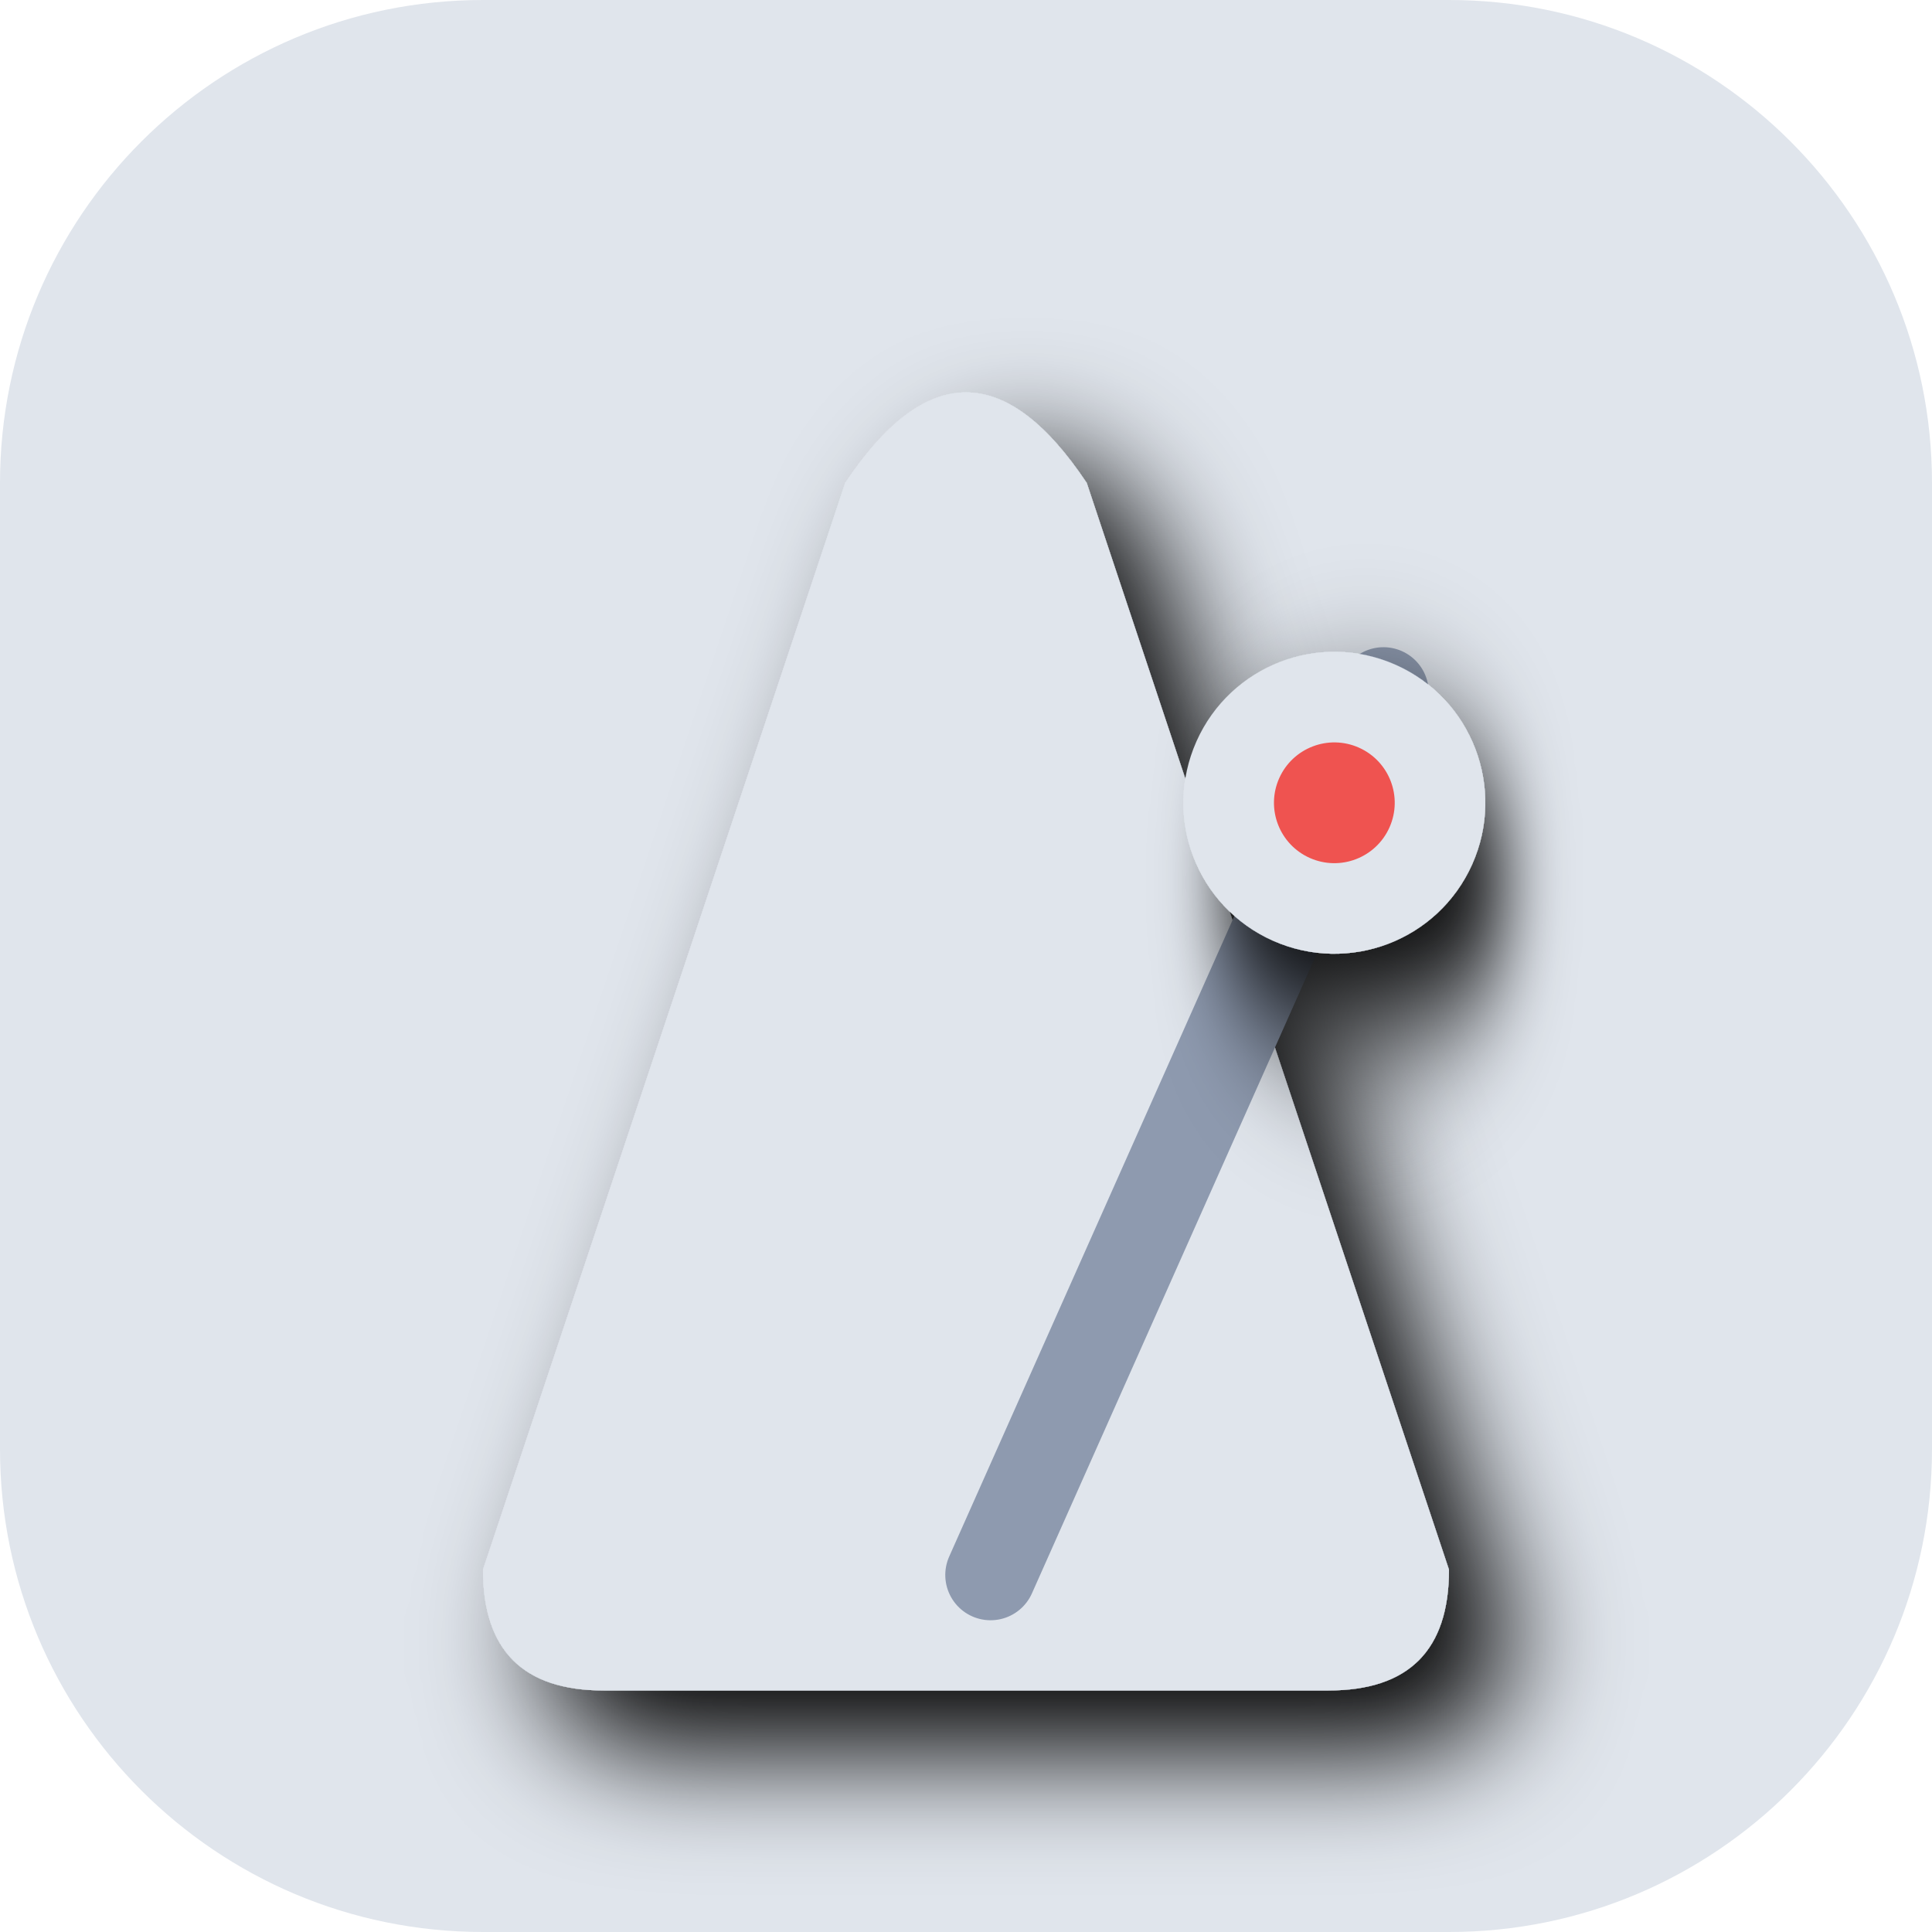
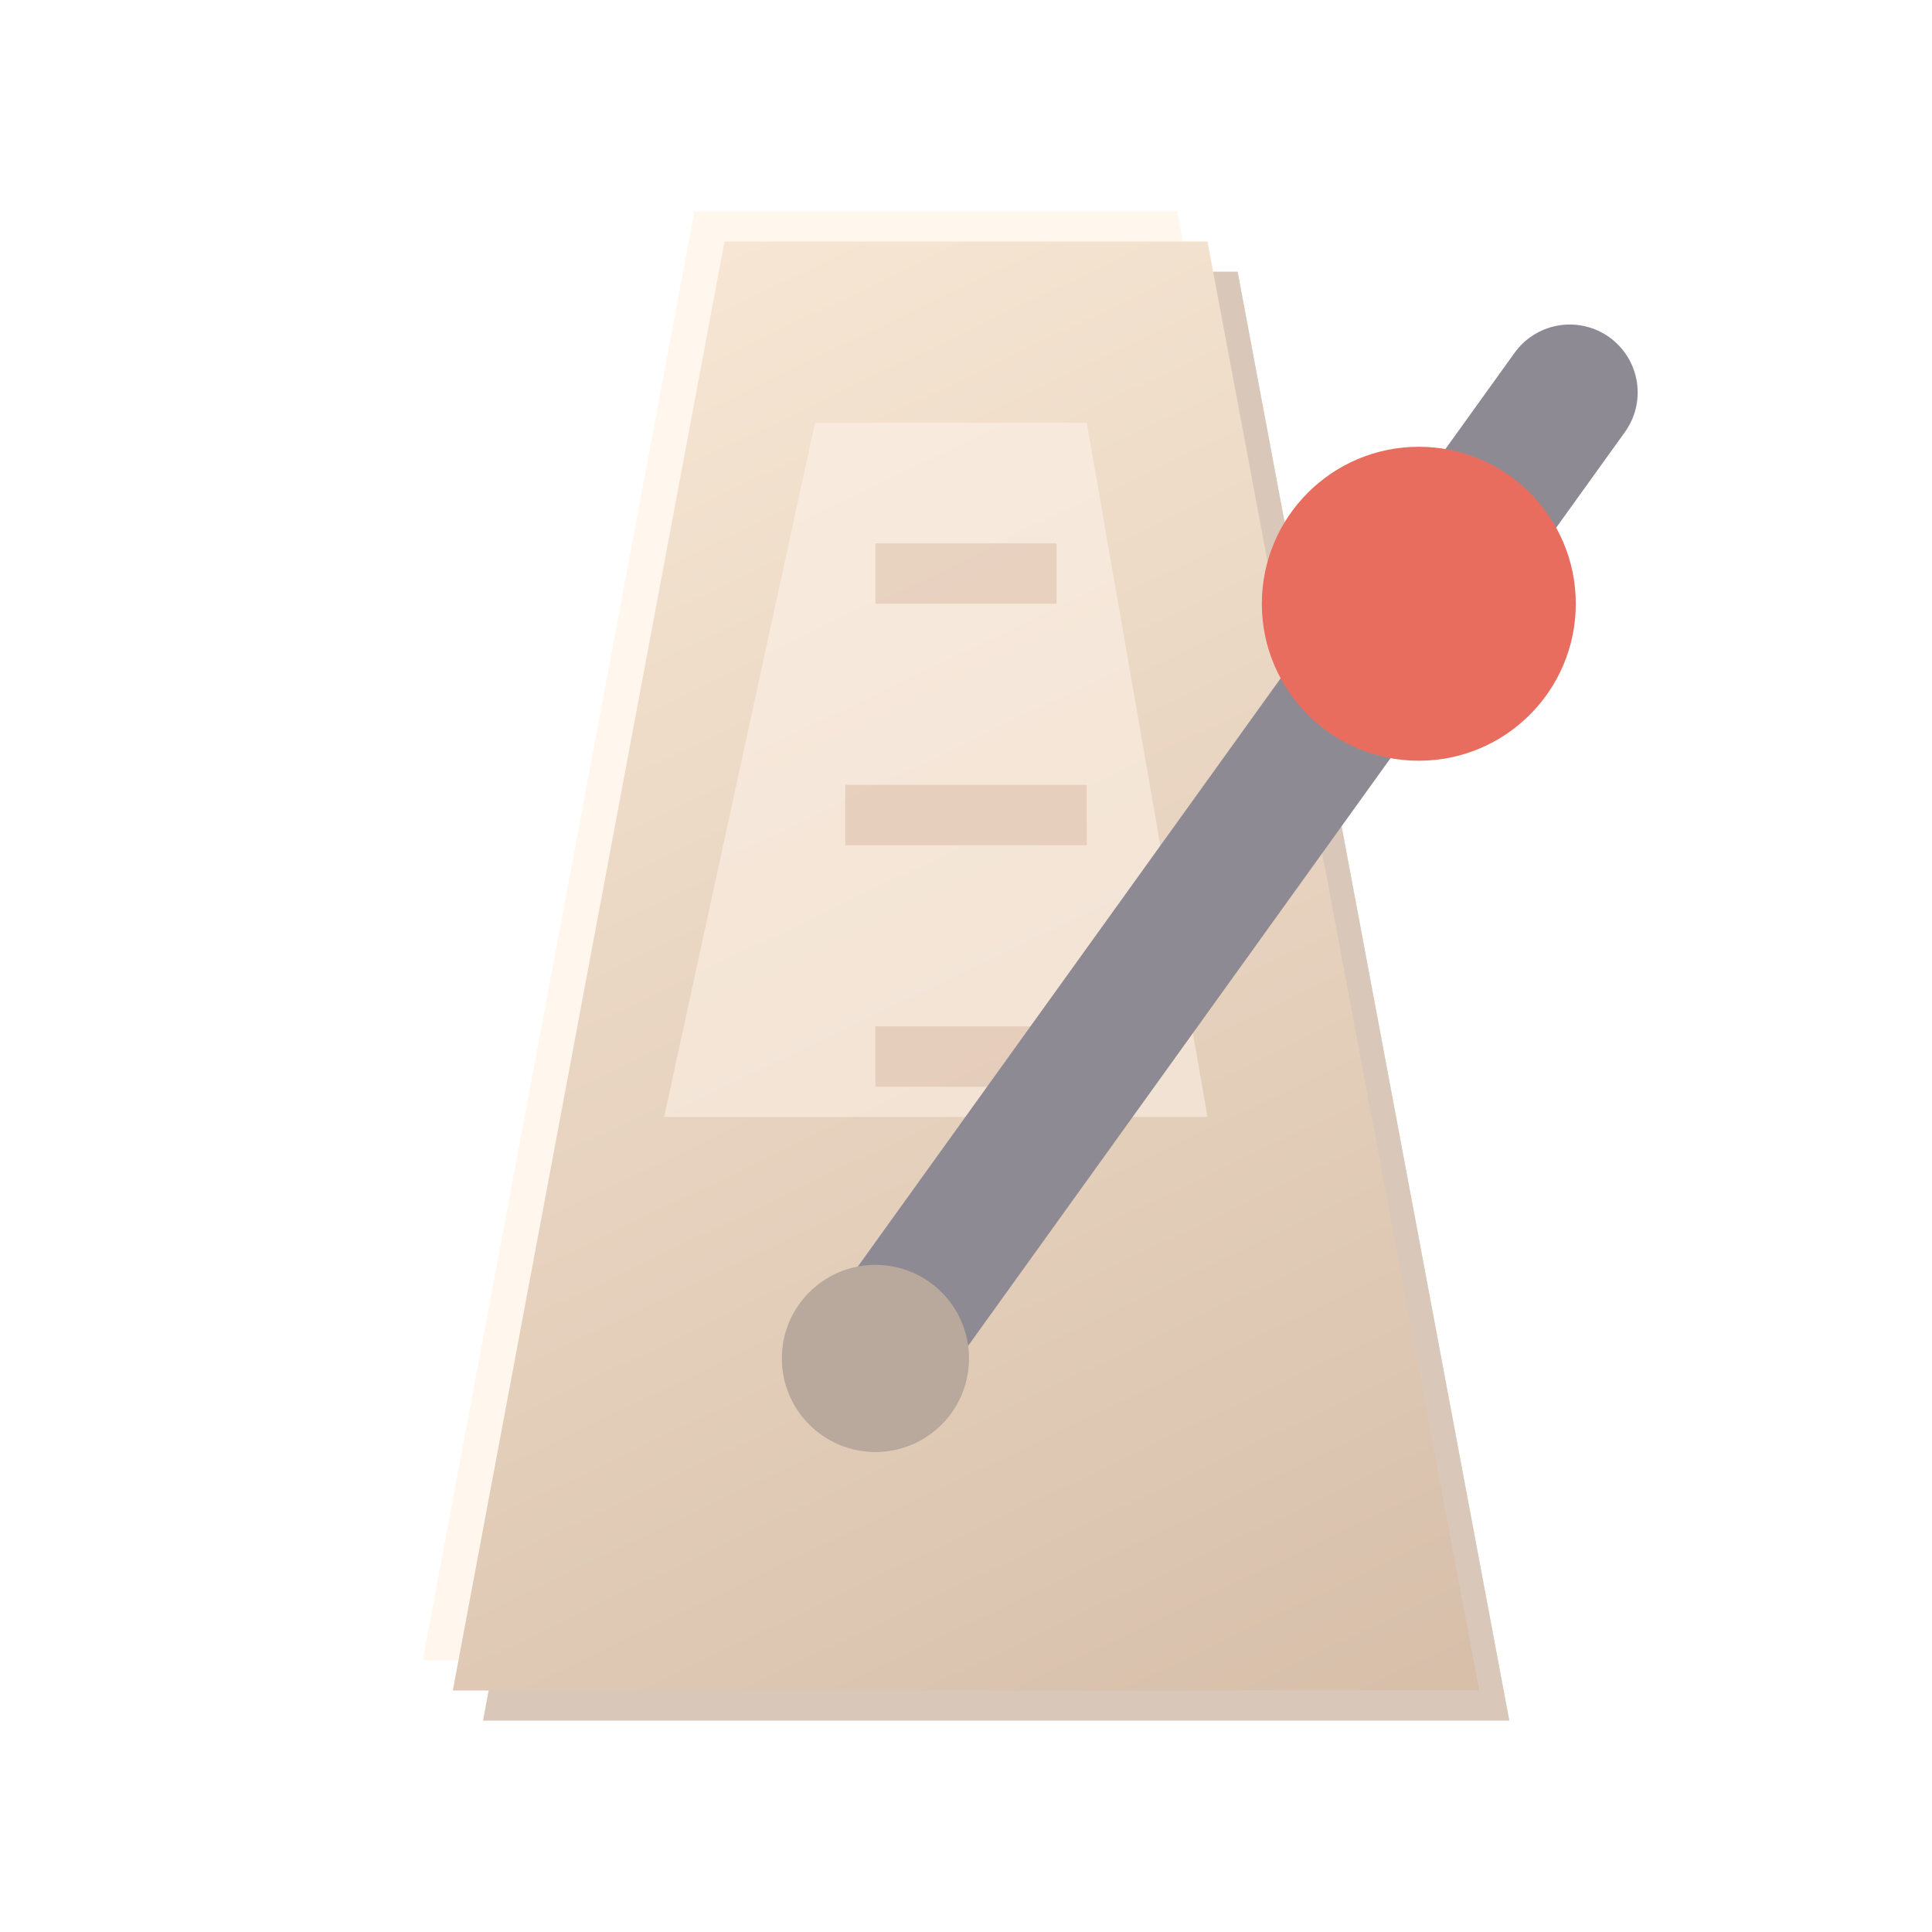
- <svg xmlns="http://www.w3.org/2000/svg" width="64" height="64" viewBox="0 0 64 64">
+ <svg xmlns="http://www.w3.org/2000/svg" viewBox="0 0 64 64">
  <defs>
-     <filter id="softShadow" x="-50%" y="-50%" width="200%" height="200%">
-       <feGaussianBlur in="SourceAlpha" stdDeviation="2" />
-       <feOffset dx="2" dy="2" result="offsetblur" />
-       <feComponentTransfer>
-         <feFuncA type="linear" slope="0.3" />
-       </feComponentTransfer>
-       <feMerge>
-         <feMergeNode in="offsetblur" />
-         <feMergeNode in="SourceGraphic" />
-       </feMerge>
-     </filter>
+     <linearGradient id="a" x1="24" x2="47" y1="8" y2="56" gradientUnits="userSpaceOnUse">
+       <stop stop-color="#f6e6d3" />
+       <stop offset="1" stop-color="#d7bfaa" />
+     </linearGradient>
  </defs>
-   <rect x="0" y="0" width="64" height="64" fill="#e0e5ec" rx="16" />
-   <path d="M16,52 Q16,56 20,56 L44,56 Q48,56 48,52 L36,16 Q32,10 28,16 Z" fill="#e0e5ec" filter="url(#softShadow)" />
-   <g transform="rotate(24, 32, 54)">
-     <line x1="32" y1="52" x2="32" y2="20" stroke="#8e9aaf" stroke-width="3" stroke-linecap="round" />
-     <circle cx="32" cy="24" r="5" fill="#e0e5ec" filter="url(#softShadow)" />
-     <circle cx="32" cy="24" r="2" fill="#ef5350" />
-   </g>
+   <path fill="#cbb29f" fill-opacity=".72" d="M25 9H41L50 57H16Z" />
+   <path fill="#fff6ec" fill-opacity=".9" d="M23 7H39L48 55H14Z" />
+   <path fill="url(#a)" d="M24 8H40L49 56H15Z" />
+   <path fill="#fdf2e8" fill-opacity=".55" d="M27 14h9l4 23H22z" />
+   <path fill="#c49b81" fill-opacity=".3" d="M29 18h6v2h-6zm-1 8h8v2h-8zm1 8h6v2h-6z" />
+   <path stroke="#8e8a94" stroke-linecap="round" stroke-width="4.5" d="M29 45 52 13" />
+   <circle cx="29" cy="45" r="3.1" fill="#b9a89c" />
+   <circle cx="47" cy="20" r="5.2" fill="#e86d5f" />
</svg>
